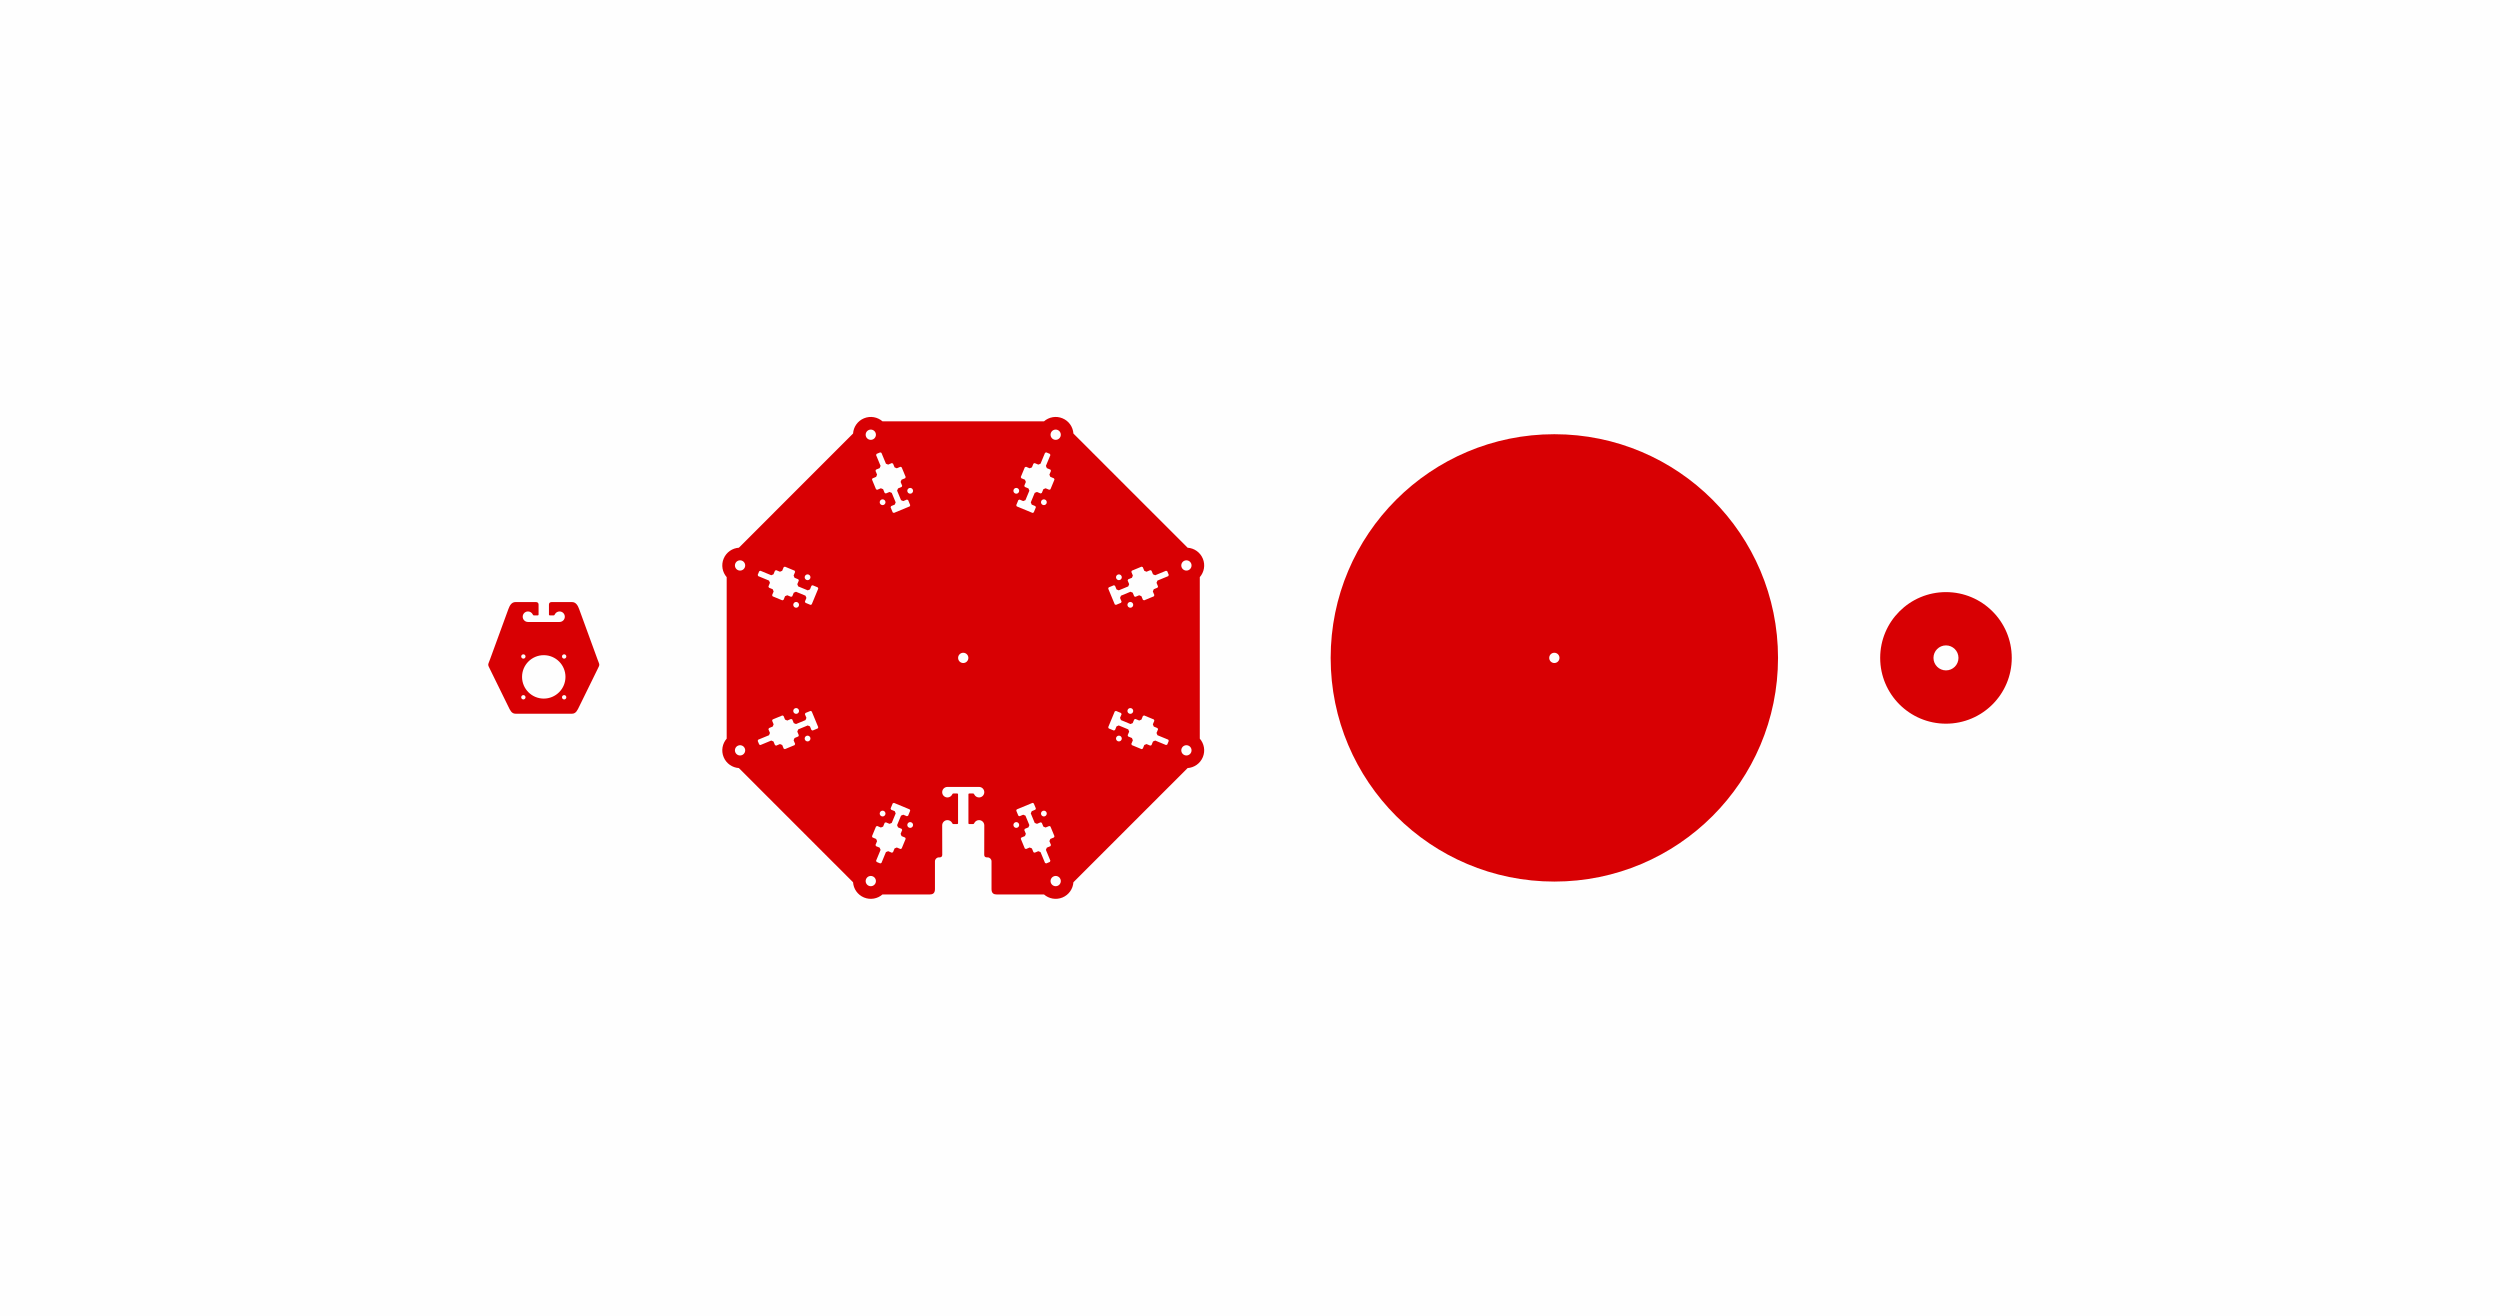
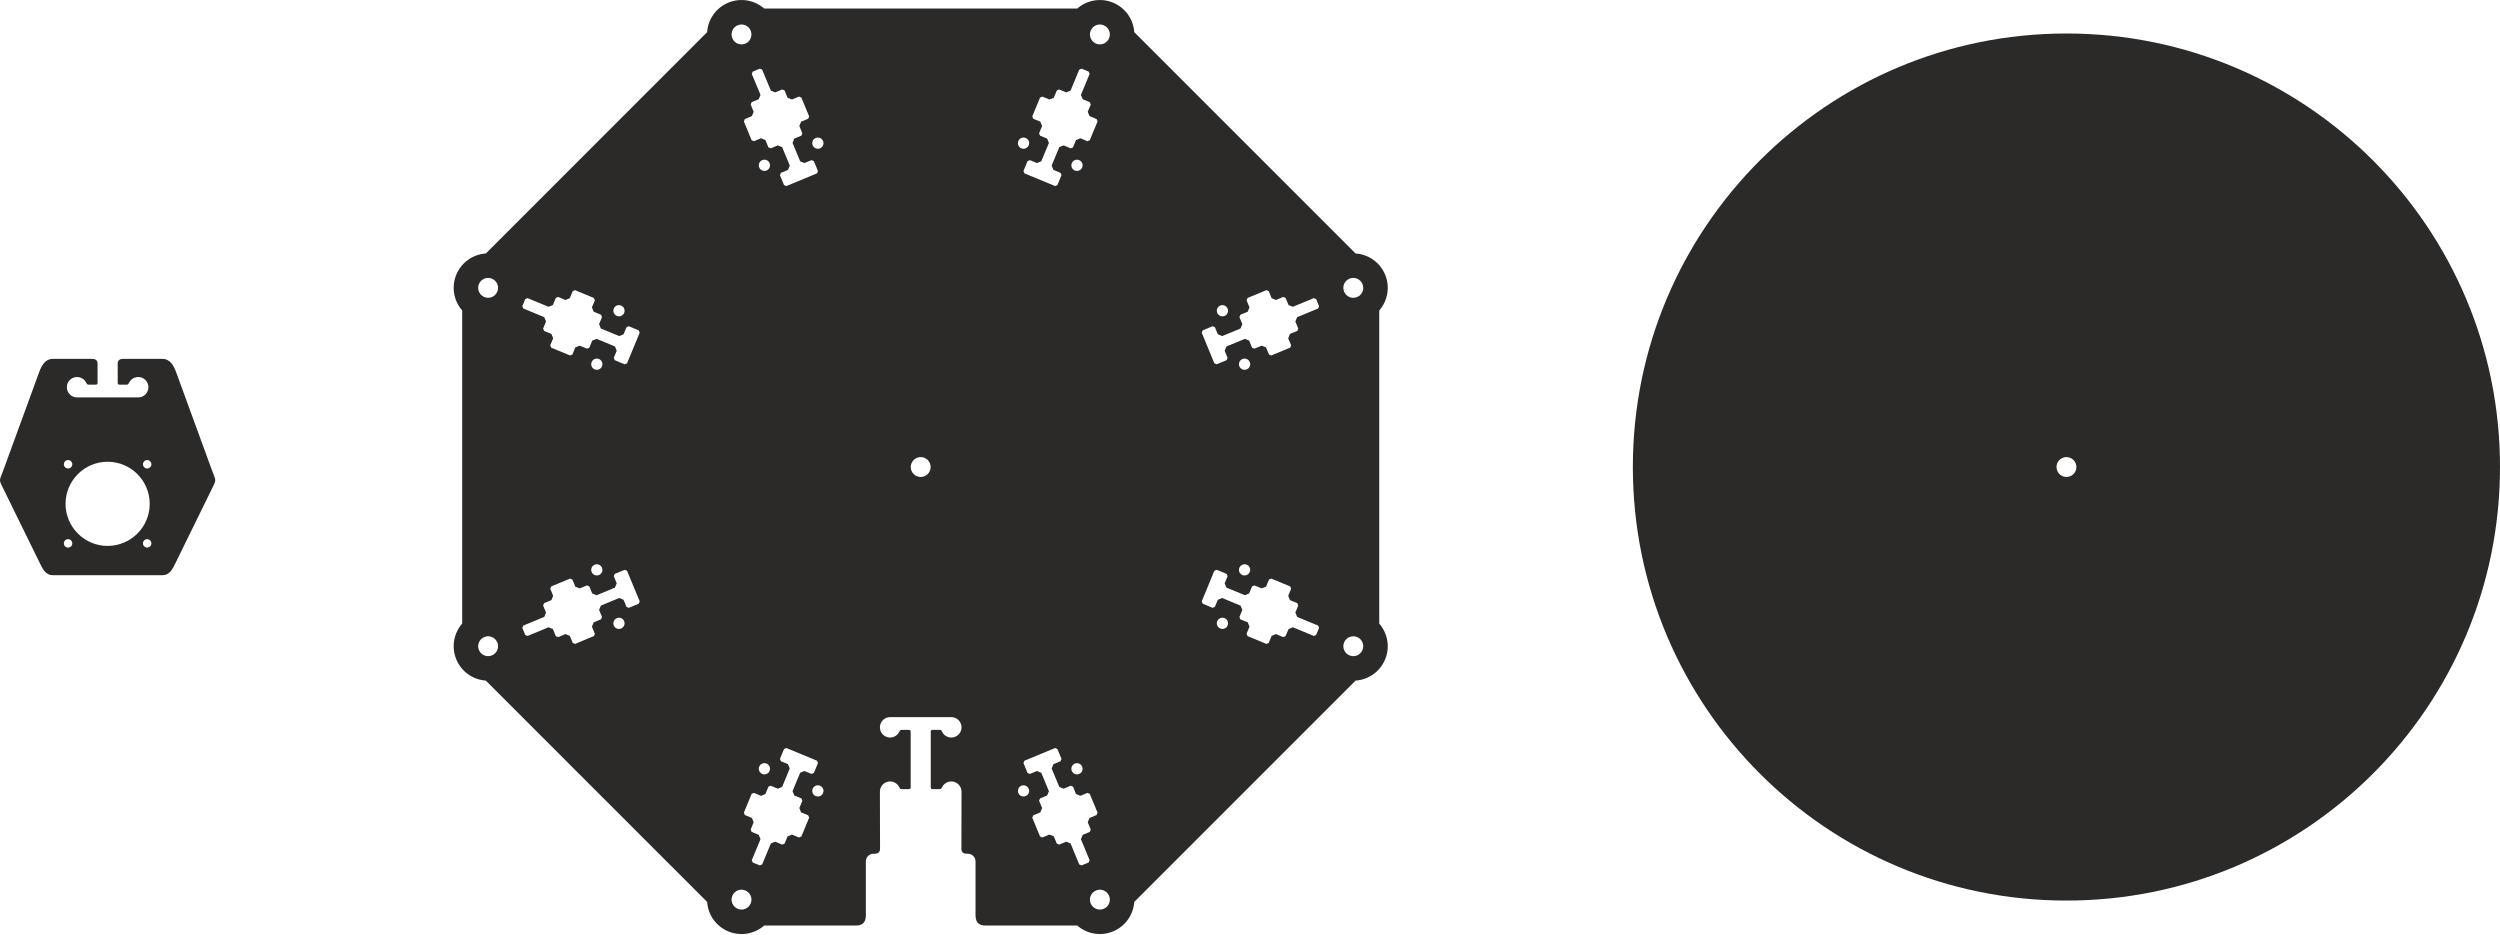
- <svg xmlns="http://www.w3.org/2000/svg" xml:space="preserve" width="1900mm" height="1000mm" version="1.1" style="shape-rendering:geometricPrecision; text-rendering:geometricPrecision; image-rendering:optimizeQuality; fill-rule:evenodd; clip-rule:evenodd" viewBox="0 0 190000 100000">
+ <svg xmlns="http://www.w3.org/2000/svg" xml:space="preserve" width="38.592in" height="14.419in" version="1.1" style="shape-rendering:geometricPrecision; text-rendering:geometricPrecision; image-rendering:optimizeQuality; fill-rule:evenodd; clip-rule:evenodd" viewBox="0 0 38592 14419">
  <defs>
    <style type="text/css">
   
-     .fil0 {fill:#FEFEFE}
-     .fil1 {fill:#D80003}
+     .fil0 {fill:#2B2A29}
   
  </style>
  </defs>
  <g id="Layer_x0020_1">
-     <rect class="fil0" width="190000" height="100000" />
-     <path class="fil1" d="M66329 33399c199,-83 294,-311 211,-510 -82,-199 -310,-293 -509,-211 -199,83 -293,311 -211,510 82,199 311,293 509,211zm2811 5085l37 -91 -160 -388 -92 -38 -277 115 -169 -70 -300 -722 71 -169 277 -115 38 -91 -119 -287 71 -169 277 -115 38 -92 -306 -739 -92 -38 -277 115 -169 -70 -119 -287 -92 -38 -277 115 -169 -69 -341 -823 -92 -38 -277 115 -38 91 341 823 -71 169 -277 115 -38 91 119 288 -70 169 -278 114 -37 92 306 739 91 38 277 -115 170 70 119 287 91 38 277 -115 170 69 299 723 -71 169 -277 115 -38 91 161 388 92 38 1201 -498zm118 -979c112,-47 166,-176 119,-288 -46,-112 -175,-166 -287,-119 -113,46 -166,175 -119,287 46,113 175,166 287,120zm-2096 868c112,-47 165,-175 119,-288 -47,-112 -175,-165 -287,-119 -113,47 -166,175 -120,288 47,112 176,165 288,119zm12921 -4974c198,82 427,-12 509,-211 82,-199 -12,-427 -211,-510 -199,-82 -427,12 -509,211 -83,199 12,427 211,510zm-1610 5583l92 -38 161 -388 -38 -91 -277 -115 -71 -169 299 -723 170 -69 277 115 91 -38 119 -287 170 -70 277 115 91 -38 306 -739 -37 -92 -278 -114 -70 -169 119 -288 -38 -91 -277 -115 -71 -169 341 -823 -38 -91 -277 -115 -92 38 -341 823 -169 69 -277 -115 -92 38 -119 288 -169 69 -277 -115 -92 38 -306 739 38 92 277 115 71 169 -119 287 38 91 277 115 71 169 -300 723 -169 69 -277 -115 -92 38 -160 388 37 91 1201 498zm777 -609c112,46 241,-7 288,-119 46,-113 -7,-241 -120,-288 -112,-46 -240,7 -287,119 -46,113 7,241 119,288zm-2096 -868c112,46 241,-7 287,-120 47,-112 -6,-240 -119,-287 -112,-47 -241,7 -287,119 -47,112 7,241 119,288zm12653 5619c83,199 311,293 510,211 199,-83 293,-311 211,-510 -83,-199 -311,-293 -510,-211 -199,83 -293,311 -211,510zm-5085 2810l91 38 388 -161 38 -92 -115 -277 70 -169 722 -300 169 71 115 277 91 38 288 -119 169 71 114 277 92 38 739 -306 38 -92 -115 -277 70 -169 287 -119 38 -92 -115 -277 69 -169 824 -341 37 -92 -114 -277 -92 -38 -823 341 -169 -70 -115 -278 -91 -38 -287 119 -169 -70 -115 -277 -92 -38 -739 306 -38 91 115 277 -69 170 -288 119 -38 91 115 278 -69 169 -723 299 -169 -70 -114 -278 -92 -37 -388 160 -38 92 498 1201zm980 118c46,112 175,166 287,119 112,-46 166,-175 119,-287 -46,-112 -175,-166 -287,-119 -113,46 -166,175 -119,287zm-869 -2096c47,112 176,166 288,119 112,-46 165,-175 119,-287 -47,-113 -175,-166 -288,-119 -112,46 -165,175 -119,287zm4974 12921c-82,199 13,427 211,509 199,82 427,-12 510,-211 82,-199 -12,-427 -211,-509 -199,-83 -427,12 -510,211zm-5583 -1609l38 91 388 161 92 -38 114 -277 169 -71 723 299 69 170 -115 277 38 91 287 119 70 170 -115 277 38 91 739 307 92 -38 115 -277 169 -71 287 119 91 -38 115 -277 169 -71 823 341 92 -38 114 -277 -37 -92 -824 -340 -69 -170 115 -277 -38 -92 -287 -119 -70 -169 115 -277 -38 -92 -739 -306 -92 38 -114 277 -169 71 -288 -119 -91 38 -115 277 -169 71 -722 -300 -70 -169 115 -277 -38 -92 -388 -160 -91 38 -498 1201zm609 776c-46,112 7,241 119,288 113,46 241,-7 288,-119 46,-113 -7,-241 -119,-288 -112,-46 -241,7 -288,119zm869 -2096c-47,112 6,241 119,288 112,46 241,-7 287,-120 47,-112 -7,-240 -119,-287 -112,-46 -241,7 -287,119zm-5619 12654c-199,82 -294,310 -211,509 82,199 310,293 509,211 199,-82 293,-310 211,-509 -82,-199 -310,-294 -509,-211zm-2811 -5086l-37 91 160 388 92 38 277 -115 169 70 300 722 -71 169 -277 115 -38 91 119 288 -71 169 -277 115 -38 91 306 739 92 38 277 -115 169 70 119 287 92 38 277 -115 169 70 341 823 92 38 277 -115 38 -92 -341 -823 71 -169 277 -115 38 -91 -119 -287 70 -169 278 -115 37 -92 -306 -739 -91 -38 -277 115 -170 -69 -119 -288 -91 -37 -277 114 -170 -69 -299 -723 71 -168 277 -115 38 -92 -161 -388 -92 -38 -1201 498zm-118 980c-112,46 -166,175 -119,287 46,112 175,166 287,119 113,-46 166,-175 119,-287 -46,-112 -175,-166 -287,-119zm2096 -868c-112,46 -165,175 -119,287 47,112 175,166 287,119 113,-46 166,-175 120,-287 -47,-113 -176,-166 -288,-119zm-12921 4974c-198,-83 -427,12 -509,211 -82,199 12,427 211,509 199,82 427,-12 510,-211 82,-199 -13,-427 -212,-509zm1610 -5584l-92 38 -161 388 38 92 277 114 71 170 -299 722 -170 69 -277 -114 -91 37 -119 288 -170 69 -277 -115 -91 38 -306 739 37 92 278 115 70 169 -119 287 38 91 277 115 71 169 -341 823 38 92 277 115 92 -38 341 -823 169 -70 277 115 92 -38 119 -287 169 -70 277 115 92 -38 306 -739 -38 -91 -277 -115 -71 -169 119 -288 -38 -91 -277 -115 -71 -169 300 -722 169 -70 277 115 92 -38 160 -388 -37 -91 -1201 -498zm-777 609c-112,-46 -241,7 -288,120 -46,112 7,241 120,287 112,47 240,-7 287,-119 46,-112 -7,-241 -119,-288zm2096 869c-112,-47 -241,7 -287,119 -47,112 6,241 119,287 112,47 241,-7 287,-119 47,-112 -7,-241 -119,-287zm-12653 -5619c-83,-199 -311,-294 -510,-211 -199,82 -293,310 -211,509 83,199 311,293 510,211 199,-82 293,-310 211,-509zm5085 -2810l-91 -38 -388 160 -38 92 115 277 -70 170 -722 299 -169 -71 -115 -277 -91 -38 -288 119 -169 -71 -114 -277 -92 -38 -739 306 -38 92 115 277 -70 169 -287 119 -38 92 115 277 -69 170 -824 340 -37 92 114 277 92 38 823 -341 169 71 115 277 91 38 287 -119 170 70 114 278 92 38 739 -307 38 -91 -115 -277 70 -170 287 -119 38 -91 -115 -277 69 -170 723 -299 169 71 114 277 92 38 388 -161 38 -91 -498 -1201zm-980 -119c-46,-112 -175,-165 -287,-119 -112,47 -166,175 -119,287 46,113 175,166 287,120 113,-47 166,-176 119,-288zm869 2096c-47,-112 -176,-165 -288,-119 -112,47 -165,175 -119,288 47,112 175,165 288,119 112,-47 165,-176 119,-288zm-4974 -12920c82,-199 -12,-427 -211,-510 -199,-82 -427,12 -510,211 -82,199 12,427 211,510 199,82 427,-12 510,-211zm5583 1609l-38 -92 -388 -161 -92 38 -114 278 -169 70 -723 -299 -69 -169 115 -278 -38 -91 -287 -119 -70 -170 115 -277 -38 -91 -739 -306 -92 38 -115 277 -169 70 -287 -119 -91 38 -115 278 -169 70 -823 -341 -92 38 -114 277 37 92 824 341 69 169 -115 277 38 92 287 119 70 169 -115 277 38 92 739 306 92 -38 114 -277 169 -71 288 119 91 -38 115 -277 169 -70 722 299 70 169 -115 277 38 92 388 161 91 -38 498 -1201zm-609 -777c46,-112 -7,-241 -119,-287 -113,-47 -241,6 -288,119 -46,112 7,241 119,287 112,47 241,-7 288,-119zm-869 2096c47,-112 -6,-241 -119,-287 -112,-47 -241,7 -287,119 -47,112 7,241 119,287 112,47 241,-7 287,-119zm12496 3558c215,0 390,175 390,390 0,216 -175,390 -390,390 -215,0 -390,-174 -390,-390 0,-215 175,-390 390,-390zm-8373 17442l-8679 -8679c-496,-34 -954,-340 -1157,-831 -203,-490 -96,-1031 231,-1405l0 -12274c-327,-374 -434,-915 -231,-1405 203,-491 662,-798 1158,-831l8678 -8679c33,-495 340,-954 831,-1157 490,-203 1031,-96 1406,231l12273 0c374,-327 915,-434 1405,-231 491,203 798,662 831,1158l8679 8678c495,33 954,340 1157,831 203,490 96,1031 -231,1405l0 12274c327,374 434,915 231,1405 -203,491 -662,798 -1157,831l-8679 8679c-34,496 -340,954 -831,1157 -490,203 -1031,96 -1405,-231l-3596 0c-182,0 -389,-55 -391,-392l0 -2125c0,-165 -135,-300 -300,-300l-55 0c-105,0 -200,-53 -200,-187l5 -2245c0,-221 -179,-400 -400,-400 -155,0 -289,88 -356,216 -47,91 -43,84 -195,84l-173 0c-58,0 -82,-19 -82,-78l0 -746 0 -1421c0,-60 24,-79 82,-79l173 0c152,0 148,-7 195,84 67,129 201,217 356,217 221,0 400,-179 400,-400 0,-221 -179,-400 -400,-400l-1200 0 -1200 0c-221,0 -400,179 -400,400 0,221 179,400 400,400 155,0 289,-88 356,-217 47,-91 44,-84 195,-84l173 0c59,0 82,19 82,79l0 1421 0 746c0,59 -23,78 -82,78l-173 0c-151,0 -148,7 -195,-84 -67,-128 -201,-216 -356,-216 -221,0 -400,179 -400,400l5 2245c0,134 -95,187 -200,187l-55 0c-165,0 -300,135 -300,300l0 2125c-2,337 -210,392 -392,392l-3595 0c-374,327 -915,434 -1405,231 -491,-203 -798,-662 -831,-1157z" />
-     <path class="fil1" d="M118130 49610c215,0 390,175 390,390 0,215 -175,390 -390,390 -216,0 -390,-175 -390,-390 0,-215 174,-390 390,-390zm0 -16610c9389,0 17000,7611 17000,17000 0,9389 -7611,17000 -17000,17000 -9389,0 -17000,-7611 -17000,-17000 0,-9389 7611,-17000 17000,-17000z" />
-     <path class="fil1" d="M39176 45758l1556 0c105,0 200,53 200,188l0 746c0,59 -24,79 -82,79l-173 0c-152,0 -148,6 -195,-85 -67,-128 -201,-216 -356,-216 -221,0 -400,179 -400,400 0,221 179,400 400,400l1200 0 1200 0c221,0 400,-179 400,-400 0,-221 -179,-400 -400,-400 -155,0 -289,88 -356,216 -47,91 -44,85 -195,85l-173 0c-59,0 -82,-20 -82,-79l0 -746c0,-135 95,-188 200,-188l1556 0c299,0 441,264 544,545l1391 3810c170,466 197,348 -19,788l-1372 2796c-132,269 -245,545 -544,545l-2150 0 -2150 0c-299,0 -413,-276 -544,-545l-1372 -2796c-216,-440 -189,-322 -19,-788l1391 -3810c102,-281 245,-545 544,-545zm600 4300c91,0 165,-74 165,-165 0,-91 -74,-165 -165,-165 -91,0 -165,74 -165,165 0,91 74,165 165,165zm0 3100c91,0 165,-74 165,-165 0,-91 -74,-165 -165,-165 -91,0 -165,74 -165,165 0,91 74,165 165,165zm3100 0c91,0 165,-74 165,-165 0,-91 -74,-165 -165,-165 -91,0 -165,74 -165,165 0,91 74,165 165,165zm0 -3100c91,0 165,-74 165,-165 0,-91 -74,-165 -165,-165 -91,0 -165,74 -165,165 0,91 74,165 165,165zm-1550 -265c911,0 1650,739 1650,1650 0,911 -739,1650 -1650,1650 -911,0 -1650,-739 -1650,-1650 0,-911 739,-1650 1650,-1650z" />
-     <path class="fil1" d="M147894 45000c2762,0 5000,2239 5000,5000 0,2761 -2238,5000 -5000,5000 -2761,0 -5000,-2239 -5000,-5000 0,-2761 2239,-5000 5000,-5000zm0 4050c525,0 950,425 950,950 0,525 -425,950 -950,950 -524,0 -950,-425 -950,-950 0,-525 426,-950 950,-950z" />
+     <g id="_2650086643472">
+       <path class="fil0" d="M11505 674c79,-33 116,-123 83,-201 -32,-78 -122,-116 -200,-83 -78,32 -116,122 -83,200 32,79 122,116 200,84zm1107 2002l15 -36 -64 -153 -36 -15 -109 45 -66 -27 -118 -285 28 -66 109 -45 15 -36 -47 -113 28 -67 109 -45 15 -36 -121 -291 -36 -15 -109 45 -67 -27 -47 -113 -36 -15 -109 45 -66 -27 -135 -324 -36 -15 -109 45 -15 36 135 324 -28 67 -109 45 -15 36 46 113 -27 66 -109 46 -15 36 120 291 36 15 109 -46 67 28 47 113 36 15 109 -46 67 28 118 284 -28 67 -109 45 -15 36 63 153 36 15 473 -196zm46 -386c45,-18 66,-69 47,-113 -18,-44 -69,-65 -113,-47 -44,18 -65,69 -47,113 19,44 69,65 113,47zm-825 342c44,-18 65,-69 47,-113 -18,-45 -69,-66 -113,-47 -44,18 -65,69 -47,113 18,44 69,65 113,47zm5087 -1958c78,32 168,-5 201,-84 32,-78 -5,-168 -84,-200 -78,-33 -168,5 -200,83 -33,78 5,168 83,201zm-633 2198l36 -15 63 -153 -15 -36 -109 -45 -28 -67 118 -284 66 -28 110 46 36 -15 46 -113 67 -28 109 46 36 -15 121 -291 -15 -36 -109 -46 -28 -66 47 -113 -15 -36 -109 -45 -28 -67 134 -324 -15 -36 -109 -45 -36 15 -134 324 -67 27 -109 -45 -36 15 -47 113 -67 27 -109 -45 -36 15 -120 291 15 36 109 45 28 67 -47 113 15 36 109 45 28 67 -118 284 -67 27 -109 -45 -36 15 -63 153 15 36 473 196zm305 -240c44,18 95,-3 113,-47 19,-44 -2,-95 -46,-113 -45,-19 -95,2 -114,47 -18,44 3,95 47,113zm-825 -342c44,18 95,-3 113,-47 19,-44 -2,-95 -47,-113 -44,-18 -95,3 -113,47 -18,44 3,95 47,113zm4982 2212c32,79 122,116 200,83 79,-32 116,-122 83,-200 -32,-79 -122,-116 -200,-83 -79,32 -116,122 -83,200zm-2003 1107l36 14 153 -63 15 -36 -45 -109 27 -67 285 -117 66 27 45 110 36 14 113 -46 67 27 45 110 36 14 291 -120 15 -36 -45 -109 27 -67 113 -47 15 -36 -45 -109 28 -67 324 -134 14 -36 -45 -109 -36 -15 -324 134 -66 -27 -46 -110 -36 -15 -113 47 -66 -28 -45 -109 -36 -15 -291 121 -15 36 45 109 -27 67 -114 47 -14 36 45 109 -28 67 -284 117 -67 -28 -45 -109 -36 -15 -152 64 -15 36 195 473zm386 46c19,44 69,65 113,47 45,-18 66,-69 47,-113 -18,-44 -69,-65 -113,-47 -44,18 -65,69 -47,113zm-342 -825c19,44 69,65 114,47 44,-18 65,-69 46,-113 -18,-45 -69,-65 -113,-47 -44,18 -65,69 -47,113zm1959 5087c-33,78 4,168 83,200 78,33 168,-4 200,-83 33,-78 -4,-168 -83,-200 -78,-33 -168,5 -200,83zm-2198 -634l15 36 152 64 36 -15 45 -109 67 -28 284 118 28 66 -45 109 14 36 114 47 27 67 -45 109 15 36 291 121 36 -15 45 -109 66 -28 113 47 36 -15 46 -109 66 -28 324 134 36 -15 45 -109 -14 -36 -324 -134 -28 -67 45 -109 -15 -36 -113 -47 -27 -67 45 -109 -15 -36 -291 -120 -36 15 -45 109 -67 27 -113 -46 -36 15 -45 109 -66 27 -285 -117 -27 -67 45 -109 -15 -36 -153 -63 -36 14 -195 473zm239 306c-18,44 3,95 47,113 44,19 95,-2 113,-47 19,-44 -2,-94 -46,-113 -45,-18 -95,3 -114,47zm342 -825c-18,44 3,95 47,113 44,18 95,-3 113,-47 19,-44 -2,-95 -47,-113 -44,-18 -94,3 -113,47zm-2212 4982c-78,32 -116,122 -83,200 32,78 122,116 201,83 78,-32 115,-122 83,-200 -33,-79 -123,-116 -201,-83zm-1106 -2003l-15 36 63 153 36 15 109 -45 67 27 118 285 -28 66 -109 45 -15 36 47 113 -28 67 -109 45 -15 36 120 291 36 15 109 -45 67 27 47 113 36 15 109 -45 67 27 134 324 36 15 109 -45 15 -36 -134 -324 28 -67 109 -45 15 -36 -47 -113 28 -66 109 -46 15 -36 -121 -291 -36 -14 -109 45 -67 -28 -46 -113 -36 -15 -110 46 -66 -28 -118 -284 28 -67 109 -45 15 -36 -63 -153 -36 -15 -473 196zm-47 386c-44,18 -65,69 -47,113 18,44 69,65 113,47 45,-18 66,-69 47,-113 -18,-44 -69,-65 -113,-47zm825 -342c-44,19 -65,69 -47,113 19,45 69,66 114,47 44,-18 65,-69 46,-113 -18,-44 -69,-65 -113,-47zm-5087 1959c-78,-33 -168,4 -200,83 -33,78 5,168 83,200 78,33 168,-5 200,-83 33,-78 -4,-168 -83,-200zm634 -2199l-36 15 -63 153 15 36 109 45 27 67 -117 284 -67 28 -109 -46 -36 15 -47 113 -67 28 -109 -45 -36 14 -120 291 15 36 109 46 27 66 -46 113 15 36 109 45 28 67 -135 324 15 36 109 45 36 -15 135 -324 66 -27 109 45 36 -15 47 -113 67 -27 109 45 36 -15 121 -291 -15 -36 -109 -45 -28 -67 47 -113 -15 -36 -109 -45 -28 -67 118 -284 66 -27 109 45 36 -15 64 -153 -15 -36 -473 -196zm-306 240c-44,-18 -95,3 -113,47 -18,44 3,95 47,113 44,19 95,-2 113,-47 18,-44 -3,-94 -47,-113zm825 342c-44,-18 -94,3 -113,47 -18,44 3,95 47,113 44,18 95,-3 113,-47 19,-44 -2,-95 -47,-113zm-4981 -2212c-33,-78 -123,-116 -201,-83 -78,32 -115,122 -83,200 33,79 122,116 201,83 78,-32 115,-122 83,-200zm2002 -1107l-36 -14 -153 63 -15 36 45 109 -27 67 -284 118 -67 -28 -45 -109 -36 -15 -113 46 -67 -27 -45 -109 -36 -15 -291 120 -15 36 45 109 -27 67 -113 47 -15 36 45 109 -27 67 -324 134 -15 36 45 109 36 15 324 -134 67 28 45 109 36 15 113 -47 67 28 45 109 36 15 291 -121 15 -36 -46 -109 28 -67 113 -47 15 -36 -45 -109 27 -66 284 -118 67 28 45 109 36 15 153 -64 15 -36 -196 -473zm-386 -46c-18,-44 -69,-65 -113,-47 -44,18 -65,69 -47,113 18,44 69,65 113,47 44,-18 65,-69 47,-113zm342 825c-18,-44 -69,-65 -113,-47 -44,19 -65,69 -47,113 18,45 69,66 113,47 44,-18 65,-69 47,-113zm-1958 -5087c32,-78 -5,-168 -83,-200 -79,-33 -168,4 -201,83 -32,78 5,168 83,200 78,33 168,-4 201,-83zm2198 634l-15 -36 -153 -64 -36 15 -45 109 -67 28 -284 -117 -27 -67 45 -109 -15 -36 -113 -47 -28 -67 46 -109 -15 -36 -291 -121 -36 15 -45 109 -67 28 -113 -47 -36 15 -45 110 -67 27 -324 -134 -36 15 -45 109 15 36 324 134 27 67 -45 109 15 36 113 47 27 67 -45 109 15 36 291 120 36 -14 45 -110 67 -27 113 46 36 -14 45 -110 67 -27 284 117 27 67 -45 109 15 36 153 64 36 -15 196 -473zm-240 -306c18,-44 -3,-95 -47,-113 -44,-19 -95,2 -113,47 -18,44 3,95 47,113 44,18 95,-3 113,-47zm-342 825c18,-44 -3,-95 -47,-113 -44,-18 -95,3 -113,47 -18,44 3,95 47,113 44,18 95,-3 113,-47zm4920 1401c85,0 153,69 153,154 0,84 -68,153 -153,153 -85,0 -154,-69 -154,-153 0,-85 69,-154 154,-154zm-3297 6867l-3417 -3417c-195,-13 -375,-134 -455,-327 -80,-193 -38,-406 91,-554l0 -4832c-129,-147 -171,-360 -91,-553 80,-193 260,-314 456,-327l3416 -3417c13,-195 134,-375 327,-455 193,-80 406,-38 554,91l4832 0c147,-129 360,-171 553,-91 193,80 314,260 327,455l3417 3417c195,13 376,134 456,327 80,193 37,406 -91,553l0 4833c128,147 171,360 91,553 -80,193 -261,314 -456,327l-3417 3417c-13,195 -134,375 -327,455 -193,80 -406,38 -553,-91l-1416 0c-71,0 -153,-21 -154,-154l0 -836c0,-65 -53,-118 -118,-118l-22 0c-41,0 -78,-21 -78,-74l2 -884c0,-87 -71,-158 -158,-158 -61,0 -114,35 -140,86 -18,35 -17,33 -77,33l-68 0c-23,0 -32,-8 -32,-31l0 -294 0 -560c0,-23 9,-30 32,-30l68 0c60,0 59,-3 77,33 26,51 79,85 140,85 87,0 158,-70 158,-157 0,-87 -71,-158 -158,-158l-472 0 -473 0c-87,0 -157,71 -157,158 0,87 70,157 157,157 61,0 114,-34 140,-85 19,-36 18,-33 77,-33l68 0c23,0 33,7 33,31l0 559 0 294c0,23 -10,31 -33,31l-68 0c-59,0 -58,2 -77,-33 -26,-51 -79,-86 -140,-86 -87,0 -157,71 -157,158l2 884c0,53 -38,74 -79,74l-22 0c-65,0 -118,53 -118,118l0 836c-1,133 -82,154 -154,154l-1415 0c-148,129 -361,171 -554,91 -193,-80 -314,-260 -327,-455z" />
+       <path class="fil0" d="M31899 7056c85,0 154,69 154,153 0,85 -69,154 -154,154 -85,0 -153,-69 -153,-154 0,-84 68,-153 153,-153zm0 -6539c3697,0 6693,2996 6693,6692 0,3697 -2996,6693 -6693,6693 -3696,0 -6693,-2996 -6693,-6693 0,-3696 2997,-6692 6693,-6692z" />
+       <path class="fil0" d="M815 5540l613 0c41,0 78,20 78,73l0 294c0,24 -9,31 -32,31l-68 0c-60,0 -58,3 -77,-33 -26,-51 -79,-85 -140,-85 -87,0 -157,70 -157,157 0,87 70,158 157,158l473 0 472 0c87,0 157,-71 157,-158 0,-87 -70,-157 -157,-157 -61,0 -114,34 -140,85 -19,36 -17,33 -77,33l-68 0c-23,0 -32,-7 -32,-31l0 -294c0,-53 37,-73 78,-73l613 0c118,0 174,103 214,214l548 1500c67,183 77,137 -8,310l-540 1101c-52,106 -96,214 -214,214l-847 0 -846 0c-118,0 -162,-108 -214,-214l-540 -1101c-85,-173 -75,-127 -8,-310l548 -1500c40,-111 96,-214 214,-214zm236 1692c36,0 65,-29 65,-65 0,-36 -29,-65 -65,-65 -36,0 -65,29 -65,65 0,36 29,65 65,65zm0 1221c36,0 65,-29 65,-65 0,-36 -29,-65 -65,-65 -36,0 -65,29 -65,65 0,36 29,65 65,65zm1221 0c36,0 65,-29 65,-65 0,-36 -29,-65 -65,-65 -36,0 -65,29 -65,65 0,36 29,65 65,65zm0 -1221c36,0 65,-29 65,-65 0,-36 -29,-65 -65,-65 -36,0 -65,29 -65,65 0,36 29,65 65,65zm-611 -104c359,0 650,291 650,650 0,358 -291,649 -650,649 -358,0 -649,-291 -649,-649 0,-359 291,-650 649,-650z" />
+     </g>
  </g>
</svg>
